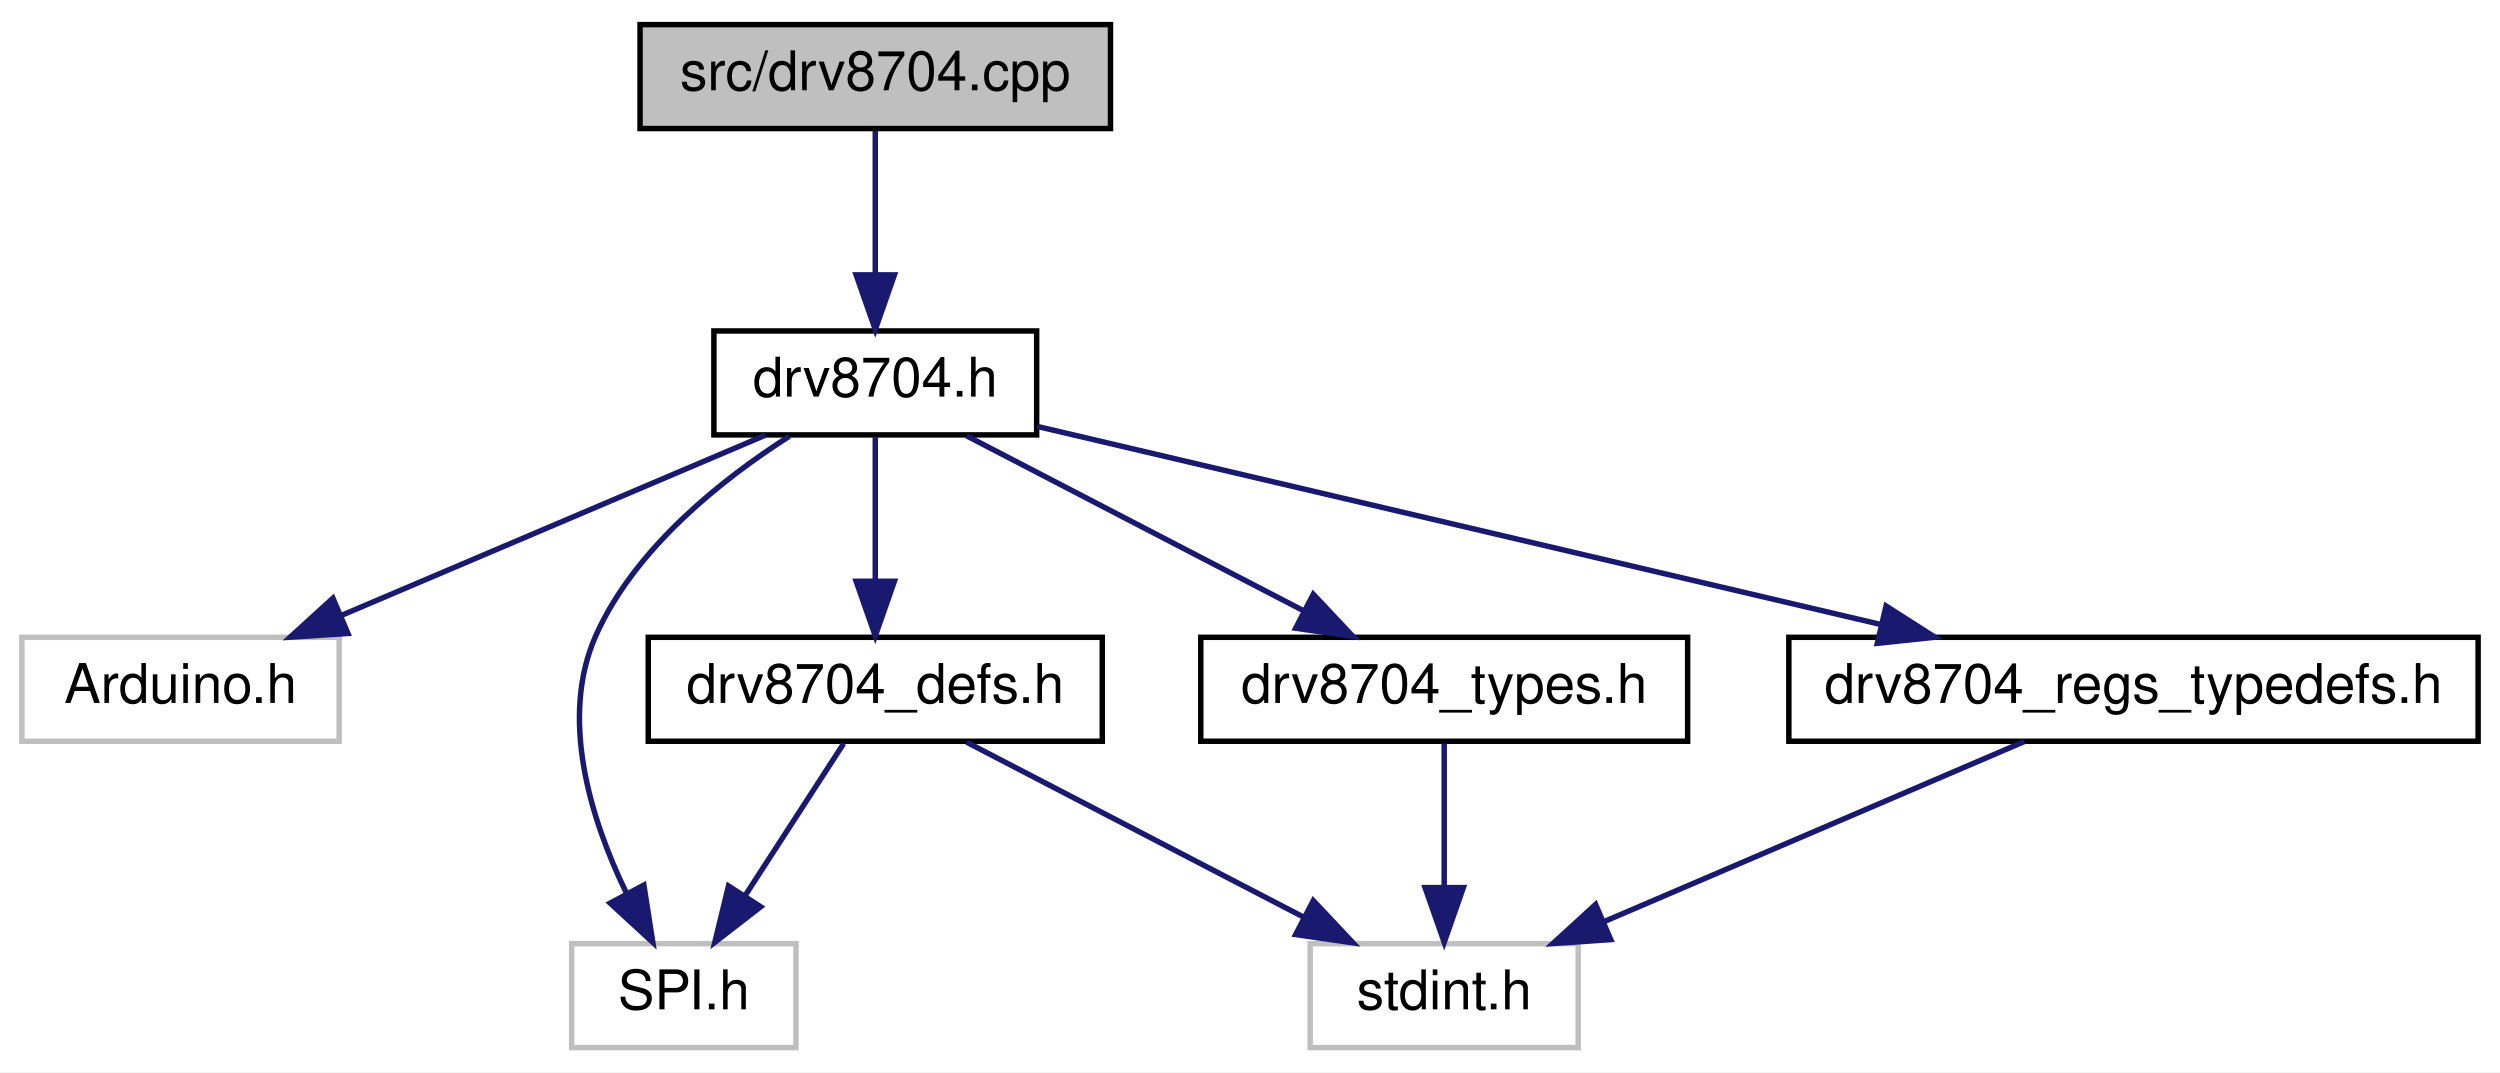
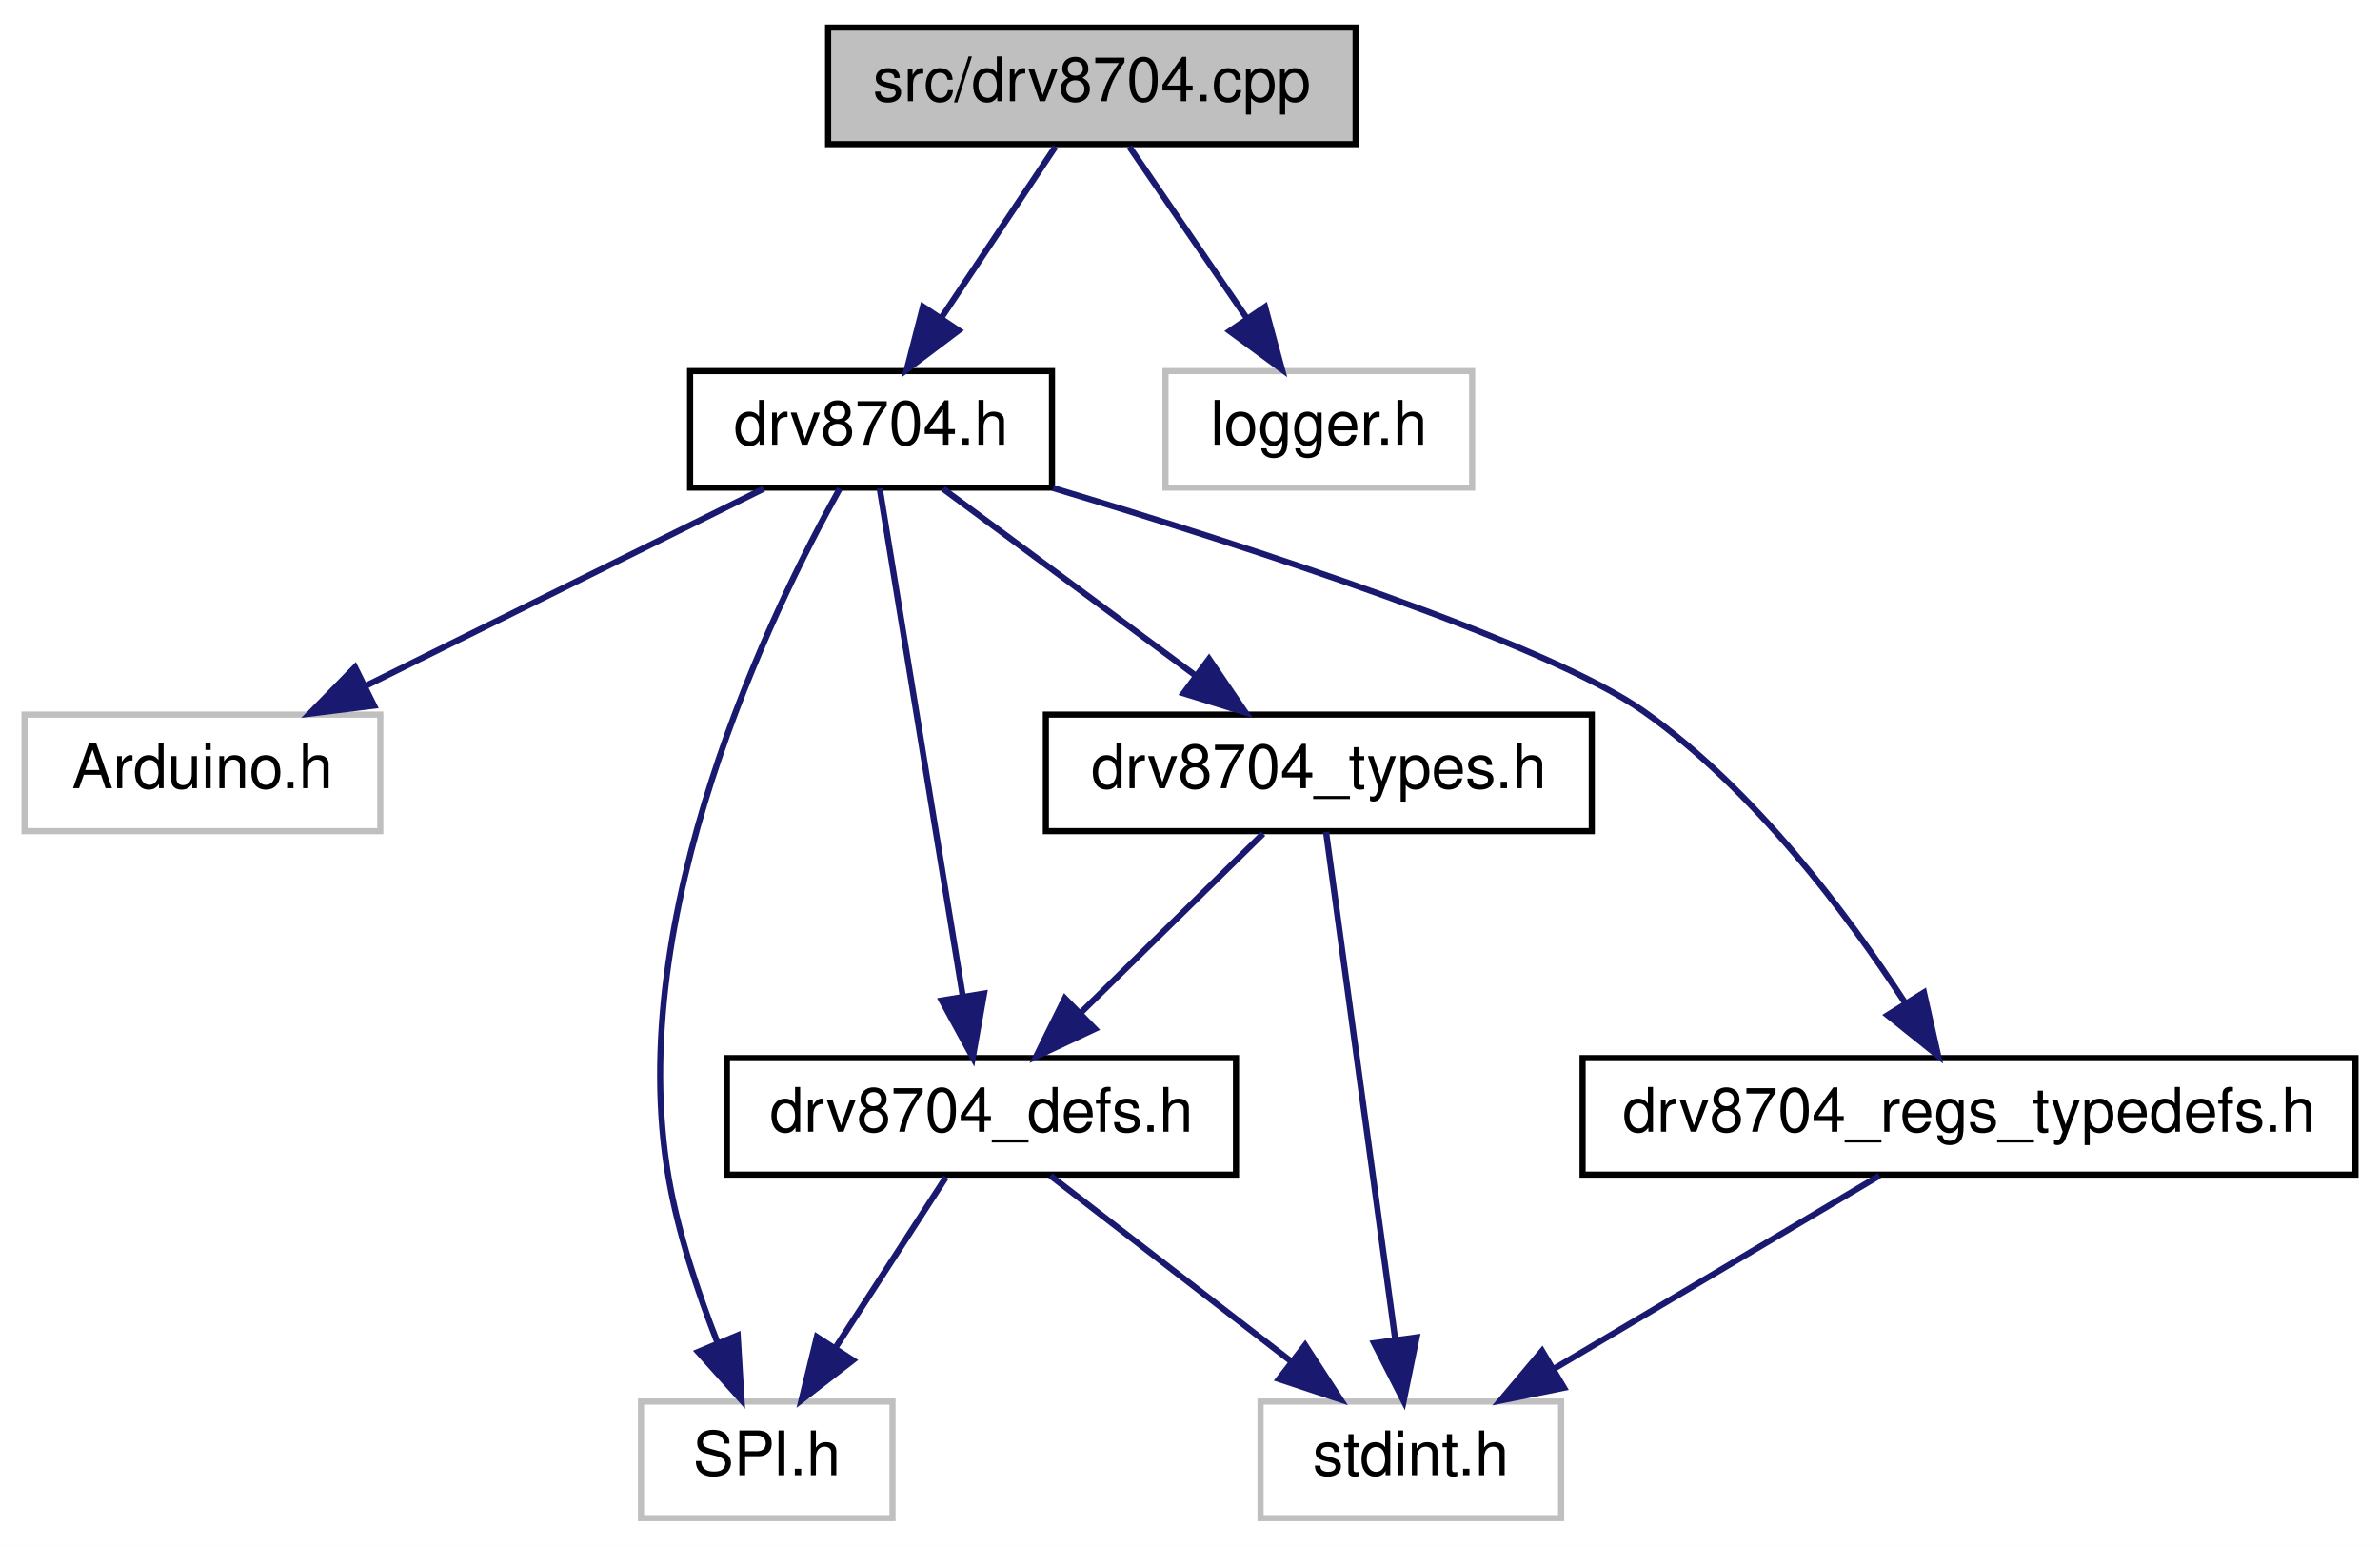
- <svg xmlns="http://www.w3.org/2000/svg" xmlns:xlink="http://www.w3.org/1999/xlink" width="457pt" height="196pt" viewBox="0.00 0.00 457.00 196.00">
-   <g id="graph0" class="graph" transform="scale(1 1) rotate(0) translate(4 192)">
-     <polygon fill="white" stroke="transparent" points="-4,4 -4,-192 453,-192 453,4 -4,4" />
+ <svg xmlns="http://www.w3.org/2000/svg" xmlns:xlink="http://www.w3.org/1999/xlink" width="388pt" height="252pt" viewBox="0.00 0.00 388.00 252.00">
+   <g id="graph0" class="graph" transform="scale(1 1) rotate(0) translate(4 248)">
+     <polygon fill="white" stroke="transparent" points="-4,4 -4,-248 384,-248 384,4 -4,4" />
    <g id="node1" class="node">
      <g id="a_node1">
        <a xlink:title="Lifecycle and top-level orchestration for the DRV8704 driver.">
-           <polygon fill="#bfbfbf" stroke="black" points="113,-168.5 113,-187.5 199,-187.5 199,-168.5 113,-168.5" />
-           <text text-anchor="middle" x="156" y="-175.5" font-family="Helvetica,sans-Serif" font-size="10.00">src/drv8704.cpp</text>
+           <polygon fill="#bfbfbf" stroke="black" points="131,-224.5 131,-243.5 217,-243.5 217,-224.5 131,-224.5" />
+           <text text-anchor="middle" x="174" y="-231.5" font-family="Helvetica,sans-Serif" font-size="10.00">src/drv8704.cpp</text>
        </a>
      </g>
    </g>
    <g id="node2" class="node">
      <g id="a_node2">
        <a xlink:href="drv8704_8h.html" target="_top" xlink:title="Public Arduino API for the DRV8704 dual H-bridge gate driver.">
-           <polygon fill="white" stroke="black" points="126.5,-112.5 126.5,-131.5 185.5,-131.5 185.5,-112.5 126.5,-112.5" />
-           <text text-anchor="middle" x="156" y="-119.5" font-family="Helvetica,sans-Serif" font-size="10.00">drv8704.h</text>
+           <polygon fill="white" stroke="black" points="108.5,-168.5 108.5,-187.5 167.5,-187.5 167.5,-168.5 108.5,-168.5" />
+           <text text-anchor="middle" x="138" y="-175.5" font-family="Helvetica,sans-Serif" font-size="10.00">drv8704.h</text>
        </a>
      </g>
    </g>
    <g id="edge1" class="edge">
-       <path fill="none" stroke="midnightblue" d="M156,-168.08C156,-161.01 156,-150.86 156,-141.99" />
-       <polygon fill="midnightblue" stroke="midnightblue" points="159.5,-141.75 156,-131.75 152.5,-141.75 159.5,-141.75" />
+       <path fill="none" stroke="midnightblue" d="M168.06,-224.08C163.02,-216.53 155.66,-205.49 149.49,-196.23" />
+       <polygon fill="midnightblue" stroke="midnightblue" points="152.29,-194.13 143.83,-187.75 146.47,-198.01 152.29,-194.13" />
+     </g>
+     <g id="node9" class="node">
+       <g id="a_node9">
+         <a xlink:title=" ">
+           <polygon fill="white" stroke="#bfbfbf" points="186,-168.5 186,-187.5 236,-187.5 236,-168.5 186,-168.5" />
+           <text text-anchor="middle" x="211" y="-175.5" font-family="Helvetica,sans-Serif" font-size="10.00">logger.h</text>
+         </a>
+       </g>
+     </g>
+     <g id="edge12" class="edge">
+       <path fill="none" stroke="midnightblue" d="M180.11,-224.08C185.28,-216.53 192.85,-205.49 199.19,-196.23" />
+       <polygon fill="midnightblue" stroke="midnightblue" points="202.24,-197.98 205,-187.75 196.46,-194.02 202.24,-197.98" />
    </g>
    <g id="node3" class="node">
      <g id="a_node3">
        <a xlink:title=" ">
-           <polygon fill="white" stroke="#bfbfbf" points="0,-56.5 0,-75.5 58,-75.5 58,-56.5 0,-56.5" />
-           <text text-anchor="middle" x="29" y="-63.5" font-family="Helvetica,sans-Serif" font-size="10.00">Arduino.h</text>
+           <polygon fill="white" stroke="#bfbfbf" points="0,-112.5 0,-131.5 58,-131.5 58,-112.5 0,-112.5" />
+           <text text-anchor="middle" x="29" y="-119.5" font-family="Helvetica,sans-Serif" font-size="10.00">Arduino.h</text>
        </a>
      </g>
    </g>
    <g id="edge2" class="edge">
-       <path fill="none" stroke="midnightblue" d="M135.88,-112.44C114.98,-103.56 82.07,-89.56 58.28,-79.45" />
-       <polygon fill="midnightblue" stroke="midnightblue" points="59.6,-76.21 49.03,-75.52 56.86,-82.65 59.6,-76.21" />
+       <path fill="none" stroke="midnightblue" d="M120.49,-168.32C102.93,-159.62 75.67,-146.12 55.47,-136.11" />
+       <polygon fill="midnightblue" stroke="midnightblue" points="56.98,-132.96 46.47,-131.65 53.88,-139.23 56.98,-132.96" />
    </g>
    <g id="node4" class="node">
      <g id="a_node4">
        <a xlink:title=" ">
          <polygon fill="white" stroke="#bfbfbf" points="100.5,-0.5 100.5,-19.5 141.5,-19.5 141.5,-0.5 100.5,-0.5" />
          <text text-anchor="middle" x="121" y="-7.5" font-family="Helvetica,sans-Serif" font-size="10.00">SPI.h</text>
        </a>
      </g>
    </g>
    <g id="edge3" class="edge">
-       <path fill="none" stroke="midnightblue" d="M140.27,-112.24C128.11,-104.48 112.19,-91.93 105,-76 98.14,-60.81 103.99,-42.23 110.46,-28.84" />
-       <polygon fill="midnightblue" stroke="midnightblue" points="113.7,-30.21 115.33,-19.74 107.53,-26.91 113.7,-30.21" />
+       <path fill="none" stroke="midnightblue" d="M132.89,-168.32C121.9,-148.63 97.6,-98.91 105,-56 106.57,-46.91 109.79,-37.22 112.94,-29.17" />
+       <polygon fill="midnightblue" stroke="midnightblue" points="116.26,-30.3 116.89,-19.72 109.81,-27.6 116.26,-30.3" />
    </g>
    <g id="node5" class="node">
      <g id="a_node5">
        <a xlink:href="drv8704__defs_8h.html" target="_top" xlink:title="Constants, register addresses, masks, and defaults for the DRV8704 driver.">
          <polygon fill="white" stroke="black" points="114.5,-56.5 114.5,-75.5 197.5,-75.5 197.5,-56.5 114.5,-56.5" />
          <text text-anchor="middle" x="156" y="-63.5" font-family="Helvetica,sans-Serif" font-size="10.00">drv8704_defs.h</text>
        </a>
      </g>
    </g>
    <g id="edge4" class="edge">
-       <path fill="none" stroke="midnightblue" d="M156,-112.08C156,-105.01 156,-94.86 156,-85.99" />
-       <polygon fill="midnightblue" stroke="midnightblue" points="159.5,-85.75 156,-75.75 152.5,-85.75 159.5,-85.75" />
+       <path fill="none" stroke="midnightblue" d="M139.41,-168.37C142.32,-150.62 149.02,-109.67 152.96,-85.6" />
+       <polygon fill="midnightblue" stroke="midnightblue" points="156.43,-86.03 154.59,-75.59 149.53,-84.89 156.43,-86.03" />
    </g>
    <g id="node7" class="node">
      <g id="a_node7">
        <a xlink:href="drv8704__types_8h.html" target="_top" xlink:title="Public enums and data structures for the DRV8704 driver.">
-           <polygon fill="white" stroke="black" points="215.5,-56.5 215.5,-75.5 304.5,-75.5 304.5,-56.5 215.5,-56.5" />
-           <text text-anchor="middle" x="260" y="-63.5" font-family="Helvetica,sans-Serif" font-size="10.00">drv8704_types.h</text>
+           <polygon fill="white" stroke="black" points="166.5,-112.5 166.5,-131.5 255.5,-131.5 255.5,-112.5 166.5,-112.5" />
+           <text text-anchor="middle" x="211" y="-119.5" font-family="Helvetica,sans-Serif" font-size="10.00">drv8704_types.h</text>
        </a>
      </g>
    </g>
    <g id="edge7" class="edge">
-       <path fill="none" stroke="midnightblue" d="M172.71,-112.32C189.31,-103.7 215,-90.36 234.22,-80.39" />
-       <polygon fill="midnightblue" stroke="midnightblue" points="236.07,-83.37 243.33,-75.65 232.84,-77.16 236.07,-83.37" />
+       <path fill="none" stroke="midnightblue" d="M149.73,-168.32C160.84,-160.11 177.74,-147.6 190.98,-137.81" />
+       <polygon fill="midnightblue" stroke="midnightblue" points="193.1,-140.59 199.06,-131.83 188.94,-134.97 193.1,-140.59" />
    </g>
    <g id="node8" class="node">
      <g id="a_node8">
        <a xlink:href="drv8704__regs__typedefs_8h.html" target="_top" xlink:title="Typed register views for the DRV8704 register set.">
-           <polygon fill="white" stroke="black" points="323,-56.5 323,-75.5 449,-75.5 449,-56.5 323,-56.5" />
-           <text text-anchor="middle" x="386" y="-63.5" font-family="Helvetica,sans-Serif" font-size="10.00">drv8704_regs_typedefs.h</text>
+           <polygon fill="white" stroke="black" points="254,-56.5 254,-75.5 380,-75.5 380,-56.5 254,-56.5" />
+           <text text-anchor="middle" x="317" y="-63.5" font-family="Helvetica,sans-Serif" font-size="10.00">drv8704_regs_typedefs.h</text>
        </a>
      </g>
    </g>
-     <g id="edge9" class="edge">
-       <path fill="none" stroke="midnightblue" d="M185.6,-114.05C224.63,-104.89 293.72,-88.67 339.69,-77.87" />
-       <polygon fill="midnightblue" stroke="midnightblue" points="340.77,-81.22 349.7,-75.52 339.17,-74.4 340.77,-81.22" />
+     <g id="edge10" class="edge">
+       <path fill="none" stroke="midnightblue" d="M167.64,-168.44C199.66,-158.84 248.2,-143.16 264,-132 281.95,-119.32 297.16,-99 306.62,-84.45" />
+       <polygon fill="midnightblue" stroke="midnightblue" points="309.65,-86.2 311.97,-75.87 303.71,-82.5 309.65,-86.2" />
    </g>
    <g id="edge6" class="edge">
      <path fill="none" stroke="midnightblue" d="M150.22,-56.08C145.33,-48.53 138.17,-37.49 132.17,-28.23" />
      <polygon fill="midnightblue" stroke="midnightblue" points="135.05,-26.24 126.67,-19.75 129.17,-30.05 135.05,-26.24" />
    </g>
    <g id="node6" class="node">
      <g id="a_node6">
        <a xlink:title=" ">
-           <polygon fill="white" stroke="#bfbfbf" points="235.5,-0.5 235.5,-19.5 284.5,-19.5 284.5,-0.5 235.5,-0.5" />
-           <text text-anchor="middle" x="260" y="-7.5" font-family="Helvetica,sans-Serif" font-size="10.00">stdint.h</text>
+           <polygon fill="white" stroke="#bfbfbf" points="201.5,-0.5 201.5,-19.5 250.5,-19.5 250.5,-0.5 201.5,-0.5" />
+           <text text-anchor="middle" x="226" y="-7.5" font-family="Helvetica,sans-Serif" font-size="10.00">stdint.h</text>
        </a>
      </g>
    </g>
    <g id="edge5" class="edge">
-       <path fill="none" stroke="midnightblue" d="M172.71,-56.32C189.31,-47.7 215,-34.36 234.22,-24.39" />
-       <polygon fill="midnightblue" stroke="midnightblue" points="236.07,-27.37 243.33,-19.65 232.84,-21.16 236.07,-27.37" />
+       <path fill="none" stroke="midnightblue" d="M167.25,-56.32C177.8,-48.18 193.8,-35.84 206.44,-26.09" />
+       <polygon fill="midnightblue" stroke="midnightblue" points="208.77,-28.71 214.55,-19.83 204.49,-23.17 208.77,-28.71" />
+     </g>
+     <g id="edge9" class="edge">
+       <path fill="none" stroke="midnightblue" d="M201.92,-112.08C193.83,-104.14 181.8,-92.34 172.09,-82.8" />
+       <polygon fill="midnightblue" stroke="midnightblue" points="174.5,-80.26 164.91,-75.75 169.6,-85.25 174.5,-80.26" />
    </g>
    <g id="edge8" class="edge">
-       <path fill="none" stroke="midnightblue" d="M260,-56.08C260,-49.01 260,-38.86 260,-29.99" />
-       <polygon fill="midnightblue" stroke="midnightblue" points="263.5,-29.75 260,-19.75 256.5,-29.75 263.5,-29.75" />
+       <path fill="none" stroke="midnightblue" d="M212.18,-112.37C214.6,-94.62 220.18,-53.67 223.46,-29.6" />
+       <polygon fill="midnightblue" stroke="midnightblue" points="226.95,-29.97 224.83,-19.59 220.01,-29.03 226.95,-29.97" />
    </g>
-     <g id="edge10" class="edge">
-       <path fill="none" stroke="midnightblue" d="M366.03,-56.44C345.39,-47.6 312.94,-33.69 289.37,-23.59" />
-       <polygon fill="midnightblue" stroke="midnightblue" points="290.44,-20.24 279.87,-19.52 287.68,-26.67 290.44,-20.24" />
+     <g id="edge11" class="edge">
+       <path fill="none" stroke="midnightblue" d="M302.38,-56.32C288.05,-47.82 265.99,-34.73 249.25,-24.8" />
+       <polygon fill="midnightblue" stroke="midnightblue" points="250.97,-21.75 240.58,-19.65 247.4,-27.77 250.97,-21.75" />
    </g>
  </g>
</svg>
